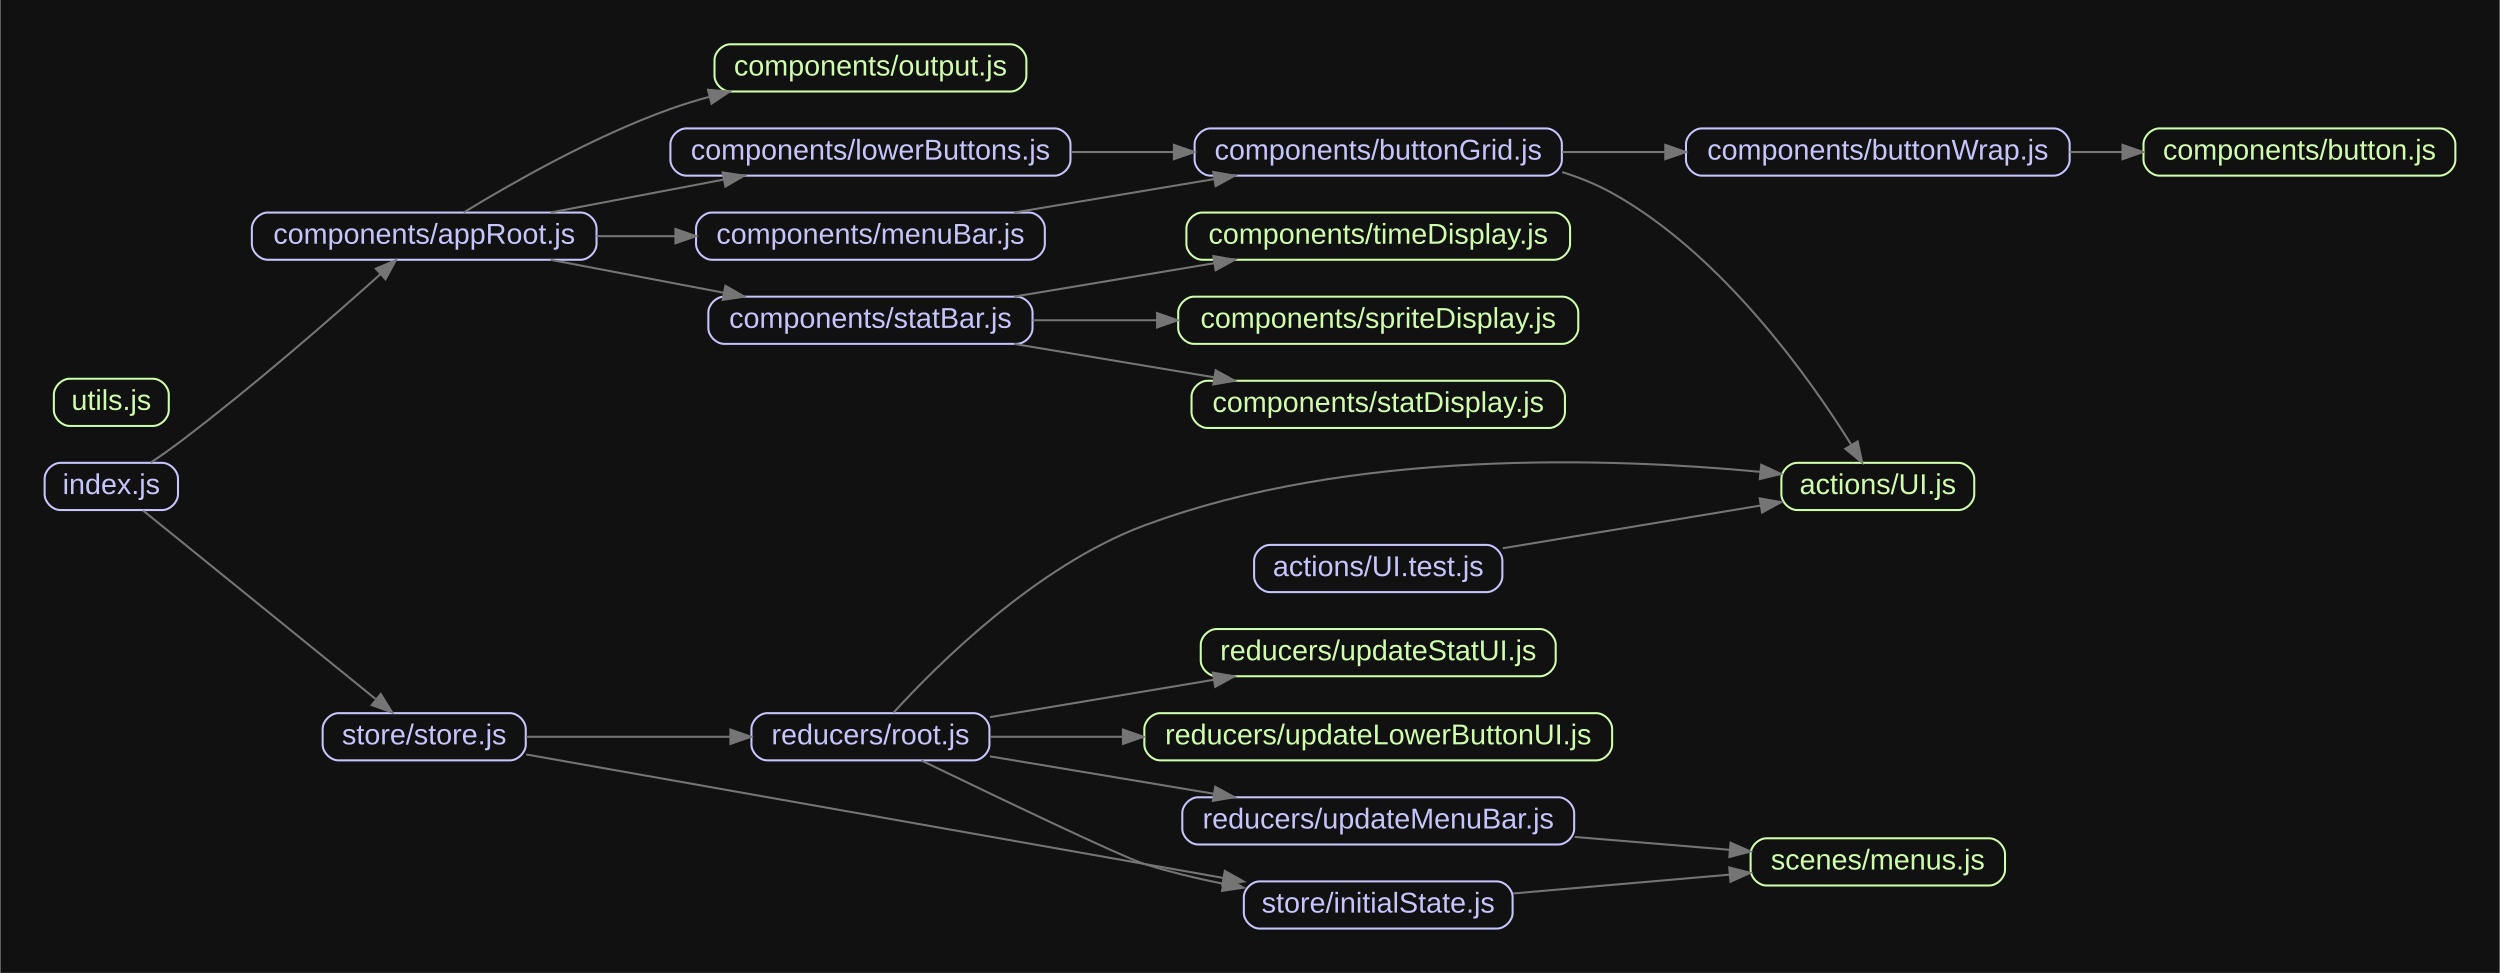
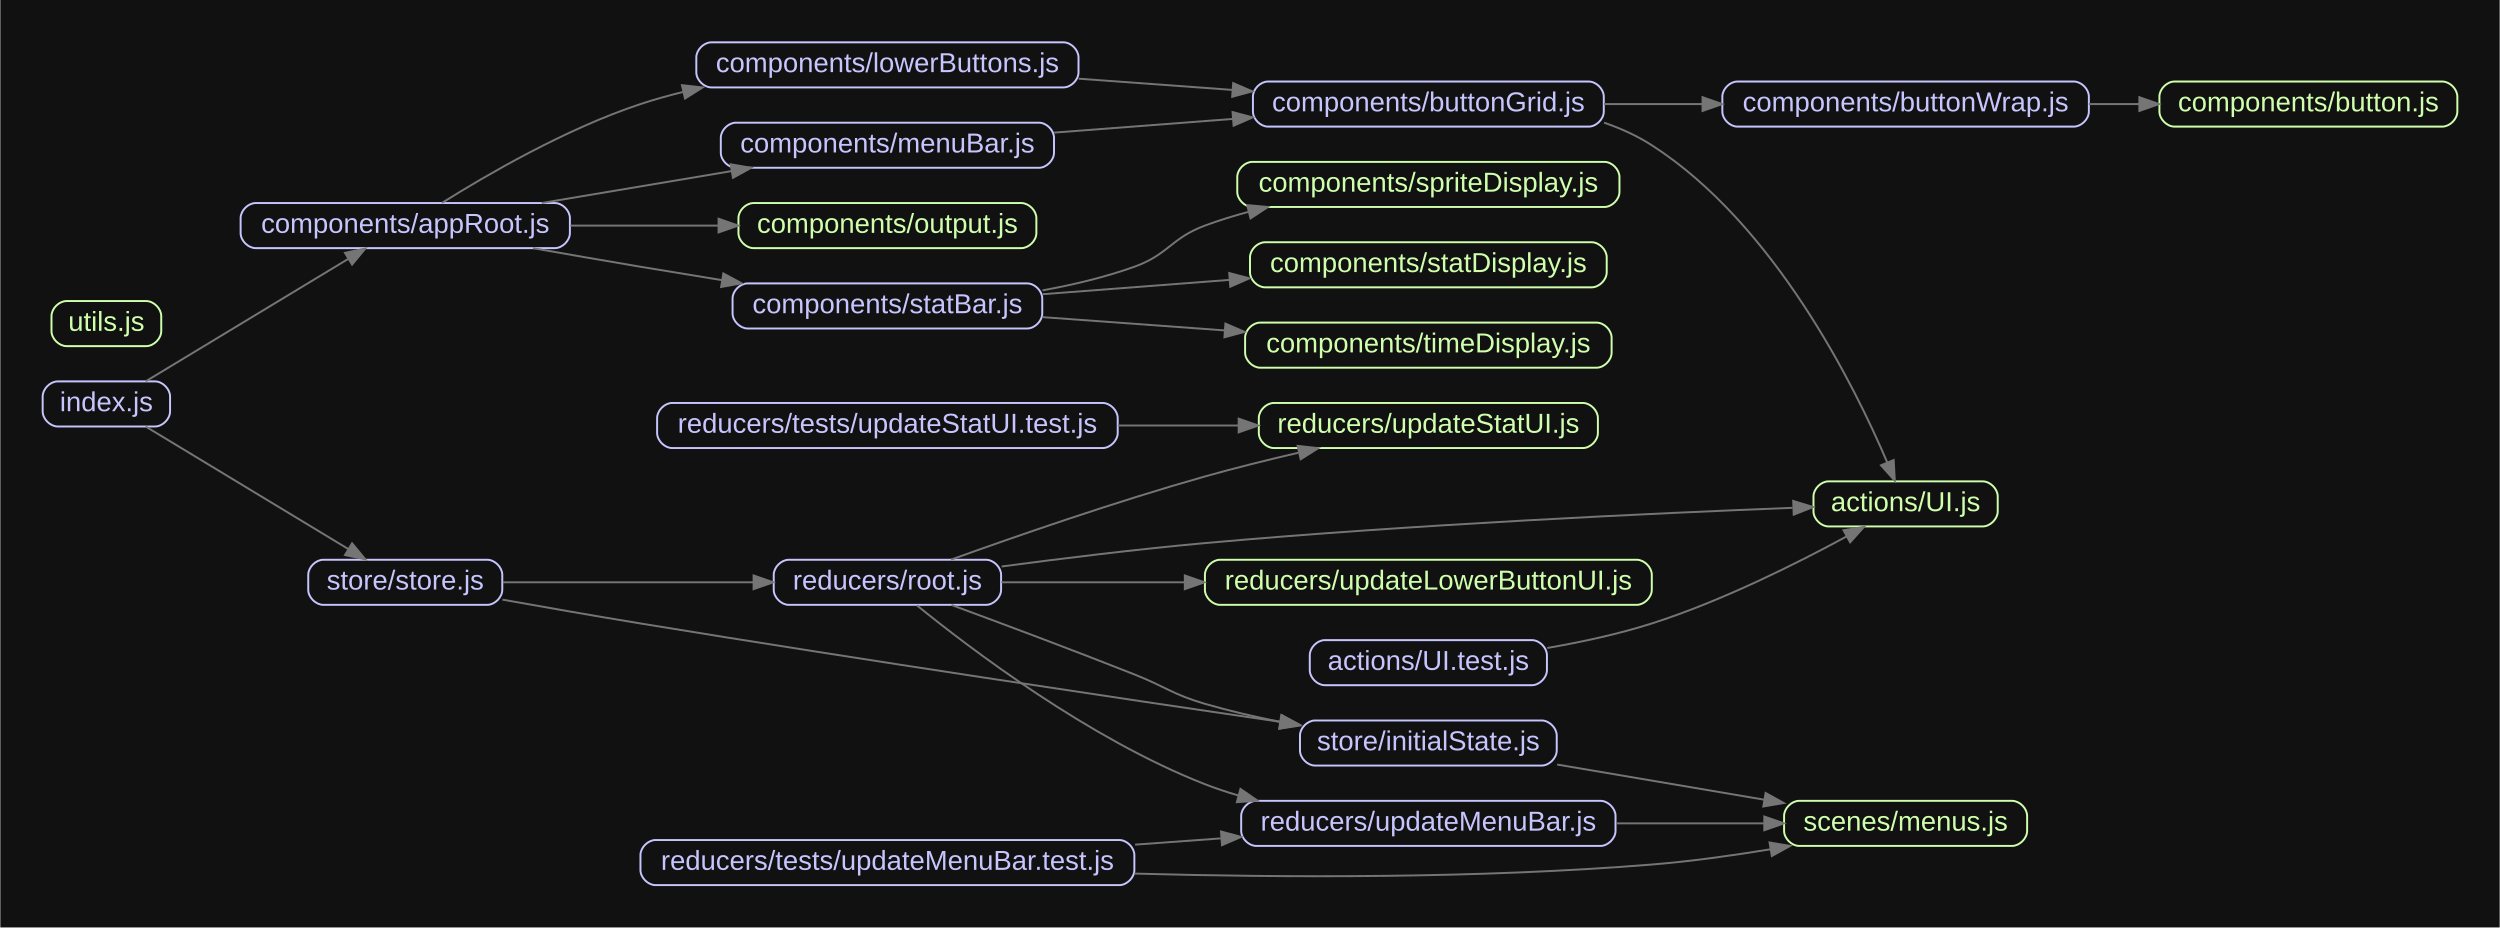
- <svg xmlns="http://www.w3.org/2000/svg" width="1218pt" height="474pt" viewBox="0.00 0.00 1218.20 474.20">
-   <g id="graph0" class="graph" transform="scale(1 1) rotate(0) translate(21.6 452.6)">
-     <polygon fill="#111111" stroke="none" points="-21.6,21.6 -21.6,-452.6 1196.6,-452.6 1196.6,21.6 -21.6,21.6" />
+ <svg xmlns="http://www.w3.org/2000/svg" width="1275pt" height="473pt" viewBox="0.00 0.00 1275.20 473.20">
+   <g id="graph0" class="graph" transform="scale(1 1) rotate(0) translate(21.6 451.6)">
+     <polygon fill="#111111" stroke="none" points="-21.6,21.6 -21.6,-451.6 1253.6,-451.6 1253.6,21.6 -21.6,21.6" />
    <g id="node1" class="node">
-       <path fill="none" stroke="#cfffac" d="M932.833,-227C932.833,-227 854.167,-227 854.167,-227 850.333,-227 846.5,-223.167 846.5,-219.333 846.5,-219.333 846.5,-211.667 846.5,-211.667 846.5,-207.833 850.333,-204 854.167,-204 854.167,-204 932.833,-204 932.833,-204 936.667,-204 940.5,-207.833 940.5,-211.667 940.5,-211.667 940.5,-219.333 940.5,-219.333 940.5,-223.167 936.667,-227 932.833,-227" />
-       <text text-anchor="middle" x="893.5" y="-211.8" font-family="Arial" font-size="14.00" fill="#cfffac">actions/UI.js</text>
+       <path fill="none" stroke="#cfffac" d="M989.833,-206C989.833,-206 911.167,-206 911.167,-206 907.333,-206 903.5,-202.167 903.5,-198.333 903.5,-198.333 903.5,-190.667 903.5,-190.667 903.5,-186.833 907.333,-183 911.167,-183 911.167,-183 989.833,-183 989.833,-183 993.667,-183 997.5,-186.833 997.5,-190.667 997.5,-190.667 997.5,-198.333 997.5,-198.333 997.5,-202.167 993.667,-206 989.833,-206" />
+       <text text-anchor="middle" x="950.5" y="-190.8" font-family="Arial" font-size="14.00" fill="#cfffac">actions/UI.js</text>
    </g>
    <g id="node2" class="node">
-       <path fill="none" stroke="#c6c5fe" d="M702.833,-187C702.833,-187 597.167,-187 597.167,-187 593.333,-187 589.5,-183.167 589.5,-179.333 589.5,-179.333 589.5,-171.667 589.5,-171.667 589.5,-167.833 593.333,-164 597.167,-164 597.167,-164 702.833,-164 702.833,-164 706.667,-164 710.5,-167.833 710.5,-171.667 710.5,-171.667 710.5,-179.333 710.5,-179.333 710.5,-183.167 706.667,-187 702.833,-187" />
-       <text text-anchor="middle" x="650" y="-171.8" font-family="Arial" font-size="14.00" fill="#c6c5fe">actions/UI.test.js</text>
+       <path fill="none" stroke="#c6c5fe" d="M759.833,-125C759.833,-125 654.167,-125 654.167,-125 650.333,-125 646.5,-121.167 646.5,-117.333 646.5,-117.333 646.5,-109.667 646.5,-109.667 646.5,-105.833 650.333,-102 654.167,-102 654.167,-102 759.833,-102 759.833,-102 763.667,-102 767.5,-105.833 767.5,-109.667 767.5,-109.667 767.5,-117.333 767.5,-117.333 767.5,-121.167 763.667,-125 759.833,-125" />
+       <text text-anchor="middle" x="707" y="-109.8" font-family="Arial" font-size="14.00" fill="#c6c5fe">actions/UI.test.js</text>
    </g>
    <g id="edge1" class="edge">
-       <path fill="none" stroke="#757575" d="M710.697,-185.388C748.999,-191.732 798.423,-199.918 836.069,-206.153" />
-       <polygon fill="#757575" stroke="#757575" points="835.918,-209.676 846.356,-207.857 837.062,-202.77 835.918,-209.676" />
+       <path fill="none" stroke="#757575" d="M767.667,-120.99C785.094,-123.998 804.015,-128.074 821,-133.5 856.617,-144.877 895.052,-164.134 920.513,-177.97" />
+       <polygon fill="#757575" stroke="#757575" points="918.83,-181.039 929.278,-182.798 922.207,-174.907 918.83,-181.039" />
    </g>
    <g id="node3" class="node">
-       <path fill="none" stroke="#c6c5fe" d="M261.333,-349C261.333,-349 108.667,-349 108.667,-349 104.833,-349 101,-345.167 101,-341.333 101,-341.333 101,-333.667 101,-333.667 101,-329.833 104.833,-326 108.667,-326 108.667,-326 261.333,-326 261.333,-326 265.167,-326 269,-329.833 269,-333.667 269,-333.667 269,-341.333 269,-341.333 269,-345.167 265.167,-349 261.333,-349" />
-       <text text-anchor="middle" x="185" y="-333.8" font-family="Arial" font-size="14.00" fill="#c6c5fe">components/appRoot.js</text>
+       <path fill="none" stroke="#c6c5fe" d="M261.333,-348C261.333,-348 108.667,-348 108.667,-348 104.833,-348 101,-344.167 101,-340.333 101,-340.333 101,-332.667 101,-332.667 101,-328.833 104.833,-325 108.667,-325 108.667,-325 261.333,-325 261.333,-325 265.167,-325 269,-328.833 269,-332.667 269,-332.667 269,-340.333 269,-340.333 269,-344.167 265.167,-348 261.333,-348" />
+       <text text-anchor="middle" x="185" y="-332.8" font-family="Arial" font-size="14.00" fill="#c6c5fe">components/appRoot.js</text>
    </g>
    <g id="node4" class="node">
-       <path fill="none" stroke="#c6c5fe" d="M492.333,-390C492.333,-390 312.667,-390 312.667,-390 308.833,-390 305,-386.167 305,-382.333 305,-382.333 305,-374.667 305,-374.667 305,-370.833 308.833,-367 312.667,-367 312.667,-367 492.333,-367 492.333,-367 496.167,-367 500,-370.833 500,-374.667 500,-374.667 500,-382.333 500,-382.333 500,-386.167 496.167,-390 492.333,-390" />
-       <text text-anchor="middle" x="402.5" y="-374.8" font-family="Arial" font-size="14.00" fill="#c6c5fe">components/lowerButtons.js</text>
+       <path fill="none" stroke="#c6c5fe" d="M520.833,-430C520.833,-430 341.167,-430 341.167,-430 337.333,-430 333.5,-426.167 333.5,-422.333 333.5,-422.333 333.5,-414.667 333.5,-414.667 333.5,-410.833 337.333,-407 341.167,-407 341.167,-407 520.833,-407 520.833,-407 524.667,-407 528.5,-410.833 528.5,-414.667 528.5,-414.667 528.5,-422.333 528.5,-422.333 528.5,-426.167 524.667,-430 520.833,-430" />
+       <text text-anchor="middle" x="431" y="-414.8" font-family="Arial" font-size="14.00" fill="#c6c5fe">components/lowerButtons.js</text>
    </g>
    <g id="edge2" class="edge">
-       <path fill="none" stroke="#757575" d="M246.602,-349.03C272.88,-354.029 303.817,-359.915 331.106,-365.107" />
-       <polygon fill="#757575" stroke="#757575" points="330.502,-368.555 340.98,-366.986 331.81,-361.678 330.502,-368.555" />
+       <path fill="none" stroke="#757575" d="M203.742,-348.08C226.317,-362.254 266.959,-385.915 305,-398.5 312.036,-400.828 319.388,-402.889 326.85,-404.714" />
+       <polygon fill="#757575" stroke="#757575" points="326.175,-408.15 336.705,-406.98 327.743,-401.328 326.175,-408.15" />
    </g>
    <g id="node5" class="node">
-       <path fill="none" stroke="#c6c5fe" d="M479.833,-349C479.833,-349 325.167,-349 325.167,-349 321.333,-349 317.5,-345.167 317.5,-341.333 317.5,-341.333 317.5,-333.667 317.5,-333.667 317.5,-329.833 321.333,-326 325.167,-326 325.167,-326 479.833,-326 479.833,-326 483.667,-326 487.5,-329.833 487.5,-333.667 487.5,-333.667 487.5,-341.333 487.5,-341.333 487.5,-345.167 483.667,-349 479.833,-349" />
-       <text text-anchor="middle" x="402.5" y="-333.8" font-family="Arial" font-size="14.00" fill="#c6c5fe">components/menuBar.js</text>
+       <path fill="none" stroke="#c6c5fe" d="M508.333,-389C508.333,-389 353.667,-389 353.667,-389 349.833,-389 346,-385.167 346,-381.333 346,-381.333 346,-373.667 346,-373.667 346,-369.833 349.833,-366 353.667,-366 353.667,-366 508.333,-366 508.333,-366 512.167,-366 516,-369.833 516,-373.667 516,-373.667 516,-381.333 516,-381.333 516,-385.167 512.167,-389 508.333,-389" />
+       <text text-anchor="middle" x="431" y="-373.8" font-family="Arial" font-size="14.00" fill="#c6c5fe">components/menuBar.js</text>
    </g>
    <g id="edge3" class="edge">
-       <path fill="none" stroke="#757575" d="M269.01,-337.5C281.546,-337.5 294.556,-337.5 307.307,-337.5" />
-       <polygon fill="#757575" stroke="#757575" points="307.465,-341 317.465,-337.5 307.465,-334 307.465,-341" />
+       <path fill="none" stroke="#757575" d="M254.617,-348.03C284.761,-353.095 320.321,-359.07 351.514,-364.312" />
+       <polygon fill="#757575" stroke="#757575" points="351.034,-367.78 361.476,-365.986 352.194,-360.877 351.034,-367.78" />
    </g>
    <g id="node6" class="node">
-       <path fill="none" stroke="#cfffac" d="M470.833,-431C470.833,-431 334.167,-431 334.167,-431 330.333,-431 326.5,-427.167 326.5,-423.333 326.5,-423.333 326.5,-415.667 326.5,-415.667 326.5,-411.833 330.333,-408 334.167,-408 334.167,-408 470.833,-408 470.833,-408 474.667,-408 478.5,-411.833 478.5,-415.667 478.5,-415.667 478.5,-423.333 478.5,-423.333 478.5,-427.167 474.667,-431 470.833,-431" />
-       <text text-anchor="middle" x="402.5" y="-415.8" font-family="Arial" font-size="14.00" fill="#cfffac">components/output.js</text>
+       <path fill="none" stroke="#cfffac" d="M499.333,-348C499.333,-348 362.667,-348 362.667,-348 358.833,-348 355,-344.167 355,-340.333 355,-340.333 355,-332.667 355,-332.667 355,-328.833 358.833,-325 362.667,-325 362.667,-325 499.333,-325 499.333,-325 503.167,-325 507,-328.833 507,-332.667 507,-332.667 507,-340.333 507,-340.333 507,-344.167 503.167,-348 499.333,-348" />
+       <text text-anchor="middle" x="431" y="-332.8" font-family="Arial" font-size="14.00" fill="#cfffac">components/output.js</text>
    </g>
    <g id="edge4" class="edge">
-       <path fill="none" stroke="#757575" d="M204.235,-349.044C226.986,-362.957 267.476,-386.128 305,-399.5 311.029,-401.648 317.356,-403.596 323.766,-405.356" />
-       <polygon fill="#757575" stroke="#757575" points="323.317,-408.855 333.875,-407.968 325.069,-402.077 323.317,-408.855" />
+       <path fill="none" stroke="#757575" d="M269.289,-336.5C293.569,-336.5 320.132,-336.5 344.544,-336.5" />
+       <polygon fill="#757575" stroke="#757575" points="344.862,-340 354.862,-336.5 344.862,-333 344.862,-340" />
    </g>
    <g id="node7" class="node">
-       <path fill="none" stroke="#c6c5fe" d="M473.833,-308C473.833,-308 331.167,-308 331.167,-308 327.333,-308 323.5,-304.167 323.5,-300.333 323.5,-300.333 323.5,-292.667 323.5,-292.667 323.5,-288.833 327.333,-285 331.167,-285 331.167,-285 473.833,-285 473.833,-285 477.667,-285 481.5,-288.833 481.5,-292.667 481.5,-292.667 481.5,-300.333 481.5,-300.333 481.5,-304.167 477.667,-308 473.833,-308" />
-       <text text-anchor="middle" x="402.5" y="-292.8" font-family="Arial" font-size="14.00" fill="#c6c5fe">components/statBar.js</text>
+       <path fill="none" stroke="#c6c5fe" d="M502.333,-307C502.333,-307 359.667,-307 359.667,-307 355.833,-307 352,-303.167 352,-299.333 352,-299.333 352,-291.667 352,-291.667 352,-287.833 355.833,-284 359.667,-284 359.667,-284 502.333,-284 502.333,-284 506.167,-284 510,-287.833 510,-291.667 510,-291.667 510,-299.333 510,-299.333 510,-303.167 506.167,-307 502.333,-307" />
+       <text text-anchor="middle" x="431" y="-291.8" font-family="Arial" font-size="14.00" fill="#c6c5fe">components/statBar.js</text>
    </g>
    <g id="edge5" class="edge">
-       <path fill="none" stroke="#757575" d="M246.602,-325.97C272.88,-320.971 303.817,-315.085 331.106,-309.893" />
-       <polygon fill="#757575" stroke="#757575" points="331.81,-313.322 340.98,-308.014 330.502,-306.445 331.81,-313.322" />
+       <path fill="none" stroke="#757575" d="M250.197,-324.977C267.941,-321.845 287.208,-318.493 305,-315.5 318.429,-313.241 332.68,-310.904 346.568,-308.659" />
+       <polygon fill="#757575" stroke="#757575" points="347.284,-312.089 356.6,-307.043 346.171,-305.178 347.284,-312.089" />
    </g>
    <g id="node9" class="node">
-       <path fill="none" stroke="#c6c5fe" d="M731.833,-390C731.833,-390 568.167,-390 568.167,-390 564.333,-390 560.5,-386.167 560.5,-382.333 560.5,-382.333 560.5,-374.667 560.5,-374.667 560.5,-370.833 564.333,-367 568.167,-367 568.167,-367 731.833,-367 731.833,-367 735.667,-367 739.5,-370.833 739.5,-374.667 739.5,-374.667 739.5,-382.333 739.5,-382.333 739.5,-386.167 735.667,-390 731.833,-390" />
-       <text text-anchor="middle" x="650" y="-374.8" font-family="Arial" font-size="14.00" fill="#c6c5fe">components/buttonGrid.js</text>
+       <path fill="none" stroke="#c6c5fe" d="M788.833,-410C788.833,-410 625.167,-410 625.167,-410 621.333,-410 617.5,-406.167 617.5,-402.333 617.5,-402.333 617.5,-394.667 617.5,-394.667 617.5,-390.833 621.333,-387 625.167,-387 625.167,-387 788.833,-387 788.833,-387 792.667,-387 796.5,-390.833 796.5,-394.667 796.5,-394.667 796.5,-402.333 796.5,-402.333 796.5,-406.167 792.667,-410 788.833,-410" />
+       <text text-anchor="middle" x="707" y="-394.8" font-family="Arial" font-size="14.00" fill="#c6c5fe">components/buttonGrid.js</text>
    </g>
    <g id="edge9" class="edge">
-       <path fill="none" stroke="#757575" d="M500.176,-378.5C516.621,-378.5 533.721,-378.5 550.22,-378.5" />
-       <polygon fill="#757575" stroke="#757575" points="550.404,-382 560.404,-378.5 550.404,-375 550.404,-382" />
+       <path fill="none" stroke="#757575" d="M528.602,-411.449C554.038,-409.592 581.514,-407.587 607.07,-405.721" />
+       <polygon fill="#757575" stroke="#757575" points="607.418,-409.205 617.136,-404.986 606.908,-402.224 607.418,-409.205" />
    </g>
    <g id="edge10" class="edge">
-       <path fill="none" stroke="#757575" d="M472.539,-349.03C502.868,-354.095 538.647,-360.07 570.032,-365.312" />
-       <polygon fill="#757575" stroke="#757575" points="569.615,-368.791 580.054,-366.986 570.768,-361.886 569.615,-368.791" />
+       <path fill="none" stroke="#757575" d="M516.071,-383.943C544.903,-386.153 577.432,-388.646 607.315,-390.937" />
+       <polygon fill="#757575" stroke="#757575" points="607.1,-394.43 617.339,-391.705 607.635,-387.451 607.1,-394.43" />
    </g>
    <g id="node11" class="node">
-       <path fill="none" stroke="#cfffac" d="M739.833,-308C739.833,-308 560.167,-308 560.167,-308 556.333,-308 552.5,-304.167 552.5,-300.333 552.5,-300.333 552.5,-292.667 552.5,-292.667 552.5,-288.833 556.333,-285 560.167,-285 560.167,-285 739.833,-285 739.833,-285 743.667,-285 747.5,-288.833 747.5,-292.667 747.5,-292.667 747.5,-300.333 747.5,-300.333 747.5,-304.167 743.667,-308 739.833,-308" />
-       <text text-anchor="middle" x="650" y="-292.8" font-family="Arial" font-size="14.00" fill="#cfffac">components/spriteDisplay.js</text>
+       <path fill="none" stroke="#cfffac" d="M796.833,-369C796.833,-369 617.167,-369 617.167,-369 613.333,-369 609.5,-365.167 609.5,-361.333 609.5,-361.333 609.5,-353.667 609.5,-353.667 609.5,-349.833 613.333,-346 617.167,-346 617.167,-346 796.833,-346 796.833,-346 800.667,-346 804.5,-349.833 804.5,-353.667 804.5,-353.667 804.5,-361.333 804.5,-361.333 804.5,-365.167 800.667,-369 796.833,-369" />
+       <text text-anchor="middle" x="707" y="-353.8" font-family="Arial" font-size="14.00" fill="#cfffac">components/spriteDisplay.js</text>
    </g>
    <g id="edge11" class="edge">
-       <path fill="none" stroke="#757575" d="M481.515,-296.5C500.733,-296.5 521.645,-296.5 541.972,-296.5" />
-       <polygon fill="#757575" stroke="#757575" points="542.214,-300 552.214,-296.5 542.214,-293 542.214,-300" />
+       <path fill="none" stroke="#757575" d="M510.138,-303.448C525.921,-306.315 542.203,-310.21 557,-315.5 574.442,-321.736 575.638,-330.046 593,-336.5 600.167,-339.164 607.721,-341.502 615.384,-343.55" />
+       <polygon fill="#757575" stroke="#757575" points="614.578,-346.956 625.129,-345.993 616.281,-340.166 614.578,-346.956" />
    </g>
    <g id="node12" class="node">
-       <path fill="none" stroke="#cfffac" d="M733.333,-267C733.333,-267 566.667,-267 566.667,-267 562.833,-267 559,-263.167 559,-259.333 559,-259.333 559,-251.667 559,-251.667 559,-247.833 562.833,-244 566.667,-244 566.667,-244 733.333,-244 733.333,-244 737.167,-244 741,-247.833 741,-251.667 741,-251.667 741,-259.333 741,-259.333 741,-263.167 737.167,-267 733.333,-267" />
-       <text text-anchor="middle" x="650" y="-251.8" font-family="Arial" font-size="14.00" fill="#cfffac">components/statDisplay.js</text>
+       <path fill="none" stroke="#cfffac" d="M790.333,-328C790.333,-328 623.667,-328 623.667,-328 619.833,-328 616,-324.167 616,-320.333 616,-320.333 616,-312.667 616,-312.667 616,-308.833 619.833,-305 623.667,-305 623.667,-305 790.333,-305 790.333,-305 794.167,-305 798,-308.833 798,-312.667 798,-312.667 798,-320.333 798,-320.333 798,-324.167 794.167,-328 790.333,-328" />
+       <text text-anchor="middle" x="707" y="-312.8" font-family="Arial" font-size="14.00" fill="#cfffac">components/statDisplay.js</text>
    </g>
    <g id="edge12" class="edge">
-       <path fill="none" stroke="#757575" d="M472.539,-284.97C502.868,-279.905 538.647,-273.93 570.032,-268.688" />
-       <polygon fill="#757575" stroke="#757575" points="570.768,-272.114 580.054,-267.014 569.615,-265.209 570.768,-272.114" />
+       <path fill="none" stroke="#757575" d="M510.151,-301.49C539.839,-303.765 574.079,-306.389 605.544,-308.801" />
+       <polygon fill="#757575" stroke="#757575" points="605.415,-312.301 615.653,-309.576 605.95,-305.322 605.415,-312.301" />
    </g>
    <g id="node13" class="node">
-       <path fill="none" stroke="#cfffac" d="M735.833,-349C735.833,-349 564.167,-349 564.167,-349 560.333,-349 556.5,-345.167 556.5,-341.333 556.5,-341.333 556.5,-333.667 556.5,-333.667 556.5,-329.833 560.333,-326 564.167,-326 564.167,-326 735.833,-326 735.833,-326 739.667,-326 743.5,-329.833 743.5,-333.667 743.5,-333.667 743.5,-341.333 743.5,-341.333 743.5,-345.167 739.667,-349 735.833,-349" />
-       <text text-anchor="middle" x="650" y="-333.8" font-family="Arial" font-size="14.00" fill="#cfffac">components/timeDisplay.js</text>
+       <path fill="none" stroke="#cfffac" d="M792.833,-287C792.833,-287 621.167,-287 621.167,-287 617.333,-287 613.5,-283.167 613.5,-279.333 613.5,-279.333 613.5,-271.667 613.5,-271.667 613.5,-267.833 617.333,-264 621.167,-264 621.167,-264 792.833,-264 792.833,-264 796.667,-264 800.5,-267.833 800.5,-271.667 800.5,-271.667 800.5,-279.333 800.5,-279.333 800.5,-283.167 796.667,-287 792.833,-287" />
+       <text text-anchor="middle" x="707" y="-271.8" font-family="Arial" font-size="14.00" fill="#cfffac">components/timeDisplay.js</text>
    </g>
    <g id="edge13" class="edge">
-       <path fill="none" stroke="#757575" d="M472.539,-308.03C502.868,-313.095 538.647,-319.07 570.032,-324.312" />
-       <polygon fill="#757575" stroke="#757575" points="569.615,-327.791 580.054,-325.986 570.768,-320.886 569.615,-327.791" />
+       <path fill="none" stroke="#757575" d="M510.151,-289.796C539,-287.69 572.147,-285.27 602.87,-283.028" />
+       <polygon fill="#757575" stroke="#757575" points="603.467,-286.494 613.186,-282.275 602.958,-279.512 603.467,-286.494" />
    </g>
    <g id="node8" class="node">
-       <path fill="none" stroke="#cfffac" d="M1167.33,-390C1167.33,-390 1030.67,-390 1030.67,-390 1026.83,-390 1023,-386.167 1023,-382.333 1023,-382.333 1023,-374.667 1023,-374.667 1023,-370.833 1026.83,-367 1030.67,-367 1030.67,-367 1167.33,-367 1167.33,-367 1171.17,-367 1175,-370.833 1175,-374.667 1175,-374.667 1175,-382.333 1175,-382.333 1175,-386.167 1171.17,-390 1167.33,-390" />
-       <text text-anchor="middle" x="1099" y="-374.8" font-family="Arial" font-size="14.00" fill="#cfffac">components/button.js</text>
+       <path fill="none" stroke="#cfffac" d="M1224.33,-410C1224.33,-410 1087.67,-410 1087.67,-410 1083.83,-410 1080,-406.167 1080,-402.333 1080,-402.333 1080,-394.667 1080,-394.667 1080,-390.833 1083.83,-387 1087.67,-387 1087.67,-387 1224.33,-387 1224.33,-387 1228.17,-387 1232,-390.833 1232,-394.667 1232,-394.667 1232,-402.333 1232,-402.333 1232,-406.167 1228.17,-410 1224.33,-410" />
+       <text text-anchor="middle" x="1156" y="-394.8" font-family="Arial" font-size="14.00" fill="#cfffac">components/button.js</text>
    </g>
    <g id="edge6" class="edge">
-       <path fill="none" stroke="#757575" d="M739.66,-368.734C748.159,-366.063 756.424,-362.708 764,-358.5 817.68,-328.687 860.569,-267.874 880.455,-236.012" />
-       <polygon fill="#757575" stroke="#757575" points="883.658,-237.48 885.874,-227.12 877.681,-233.837 883.658,-237.48" />
+       <path fill="none" stroke="#757575" d="M796.648,-389.013C805.243,-386.067 813.53,-382.3 821,-377.5 883.658,-337.234 924.572,-254.539 941.142,-215.626" />
+       <polygon fill="#757575" stroke="#757575" points="944.409,-216.883 944.999,-206.305 937.941,-214.207 944.409,-216.883" />
    </g>
    <g id="node10" class="node">
-       <path fill="none" stroke="#c6c5fe" d="M979.333,-390C979.333,-390 807.667,-390 807.667,-390 803.833,-390 800,-386.167 800,-382.333 800,-382.333 800,-374.667 800,-374.667 800,-370.833 803.833,-367 807.667,-367 807.667,-367 979.333,-367 979.333,-367 983.167,-367 987,-370.833 987,-374.667 987,-374.667 987,-382.333 987,-382.333 987,-386.167 983.167,-390 979.333,-390" />
-       <text text-anchor="middle" x="893.5" y="-374.8" font-family="Arial" font-size="14.00" fill="#c6c5fe">components/buttonWrap.js</text>
+       <path fill="none" stroke="#c6c5fe" d="M1036.33,-410C1036.33,-410 864.667,-410 864.667,-410 860.833,-410 857,-406.167 857,-402.333 857,-402.333 857,-394.667 857,-394.667 857,-390.833 860.833,-387 864.667,-387 864.667,-387 1036.33,-387 1036.33,-387 1040.17,-387 1044,-390.833 1044,-394.667 1044,-394.667 1044,-402.333 1044,-402.333 1044,-406.167 1040.17,-410 1036.33,-410" />
+       <text text-anchor="middle" x="950.5" y="-394.8" font-family="Arial" font-size="14.00" fill="#c6c5fe">components/buttonWrap.js</text>
    </g>
    <g id="edge7" class="edge">
-       <path fill="none" stroke="#757575" d="M739.554,-378.5C755.83,-378.5 772.948,-378.5 789.603,-378.5" />
-       <polygon fill="#757575" stroke="#757575" points="789.901,-382 799.901,-378.5 789.901,-375 789.901,-382" />
+       <path fill="none" stroke="#757575" d="M796.554,-398.5C812.83,-398.5 829.948,-398.5 846.603,-398.5" />
+       <polygon fill="#757575" stroke="#757575" points="846.901,-402 856.901,-398.5 846.901,-395 846.901,-402" />
    </g>
    <g id="edge8" class="edge">
-       <path fill="none" stroke="#757575" d="M987.02,-378.5C995.53,-378.5 1004.13,-378.5 1012.57,-378.5" />
-       <polygon fill="#757575" stroke="#757575" points="1012.77,-382 1022.77,-378.5 1012.77,-375 1012.77,-382" />
+       <path fill="none" stroke="#757575" d="M1044.02,-398.5C1052.53,-398.5 1061.13,-398.5 1069.57,-398.5" />
+       <polygon fill="#757575" stroke="#757575" points="1069.77,-402 1079.77,-398.5 1069.77,-395 1069.77,-402" />
    </g>
    <g id="node14" class="node">
-       <path fill="none" stroke="#c6c5fe" d="M57.333,-227C57.333,-227 7.667,-227 7.667,-227 3.833,-227 0,-223.167 0,-219.333 0,-219.333 0,-211.667 0,-211.667 0,-207.833 3.833,-204 7.667,-204 7.667,-204 57.333,-204 57.333,-204 61.167,-204 65,-207.833 65,-211.667 65,-211.667 65,-219.333 65,-219.333 65,-223.167 61.167,-227 57.333,-227" />
-       <text text-anchor="middle" x="32.5" y="-211.8" font-family="Arial" font-size="14.00" fill="#c6c5fe">index.js</text>
+       <path fill="none" stroke="#c6c5fe" d="M57.333,-257C57.333,-257 7.667,-257 7.667,-257 3.833,-257 0,-253.167 0,-249.333 0,-249.333 0,-241.667 0,-241.667 0,-237.833 3.833,-234 7.667,-234 7.667,-234 57.333,-234 57.333,-234 61.167,-234 65,-237.833 65,-241.667 65,-241.667 65,-249.333 65,-249.333 65,-253.167 61.167,-257 57.333,-257" />
+       <text text-anchor="middle" x="32.5" y="-241.8" font-family="Arial" font-size="14.00" fill="#c6c5fe">index.js</text>
    </g>
    <g id="edge14" class="edge">
-       <path fill="none" stroke="#757575" d="M51.74,-227.142C56.15,-230.098 60.801,-233.335 65,-236.5 101.004,-263.637 140.475,-298.164 163.698,-319.011" />
-       <polygon fill="#757575" stroke="#757575" points="161.432,-321.681 171.202,-325.78 166.12,-316.483 161.432,-321.681" />
+       <path fill="none" stroke="#757575" d="M52.561,-257.025C78.653,-272.802 125.685,-301.24 155.843,-319.475" />
+       <polygon fill="#757575" stroke="#757575" points="154.25,-322.602 164.618,-324.781 157.872,-316.612 154.25,-322.602" />
    </g>
    <g id="node15" class="node">
-       <path fill="none" stroke="#c6c5fe" d="M226.833,-105C226.833,-105 143.167,-105 143.167,-105 139.333,-105 135.5,-101.167 135.5,-97.333 135.5,-97.333 135.5,-89.667 135.5,-89.667 135.5,-85.833 139.333,-82 143.167,-82 143.167,-82 226.833,-82 226.833,-82 230.667,-82 234.5,-85.833 234.5,-89.667 234.5,-89.667 234.5,-97.333 234.5,-97.333 234.5,-101.167 230.667,-105 226.833,-105" />
-       <text text-anchor="middle" x="185" y="-89.8" font-family="Arial" font-size="14.00" fill="#c6c5fe">store/store.js</text>
+       <path fill="none" stroke="#c6c5fe" d="M226.833,-166C226.833,-166 143.167,-166 143.167,-166 139.333,-166 135.5,-162.167 135.5,-158.333 135.5,-158.333 135.5,-150.667 135.5,-150.667 135.5,-146.833 139.333,-143 143.167,-143 143.167,-143 226.833,-143 226.833,-143 230.667,-143 234.5,-146.833 234.5,-150.667 234.5,-150.667 234.5,-158.333 234.5,-158.333 234.5,-162.167 230.667,-166 226.833,-166" />
+       <text text-anchor="middle" x="185" y="-150.8" font-family="Arial" font-size="14.00" fill="#c6c5fe">store/store.js</text>
    </g>
    <g id="edge15" class="edge">
-       <path fill="none" stroke="#757575" d="M47.931,-203.802C74.158,-182.541 129.826,-137.415 161.224,-111.963" />
-       <polygon fill="#757575" stroke="#757575" points="163.828,-114.358 169.392,-105.342 159.42,-108.92 163.828,-114.358" />
+       <path fill="none" stroke="#757575" d="M52.561,-233.975C78.653,-218.198 125.685,-189.76 155.843,-171.525" />
+       <polygon fill="#757575" stroke="#757575" points="157.872,-174.388 164.618,-166.219 154.25,-168.398 157.872,-174.388" />
    </g>
    <g id="node16" class="node">
-       <path fill="none" stroke="#c6c5fe" d="M452.833,-105C452.833,-105 352.167,-105 352.167,-105 348.333,-105 344.5,-101.167 344.5,-97.333 344.5,-97.333 344.5,-89.667 344.5,-89.667 344.5,-85.833 348.333,-82 352.167,-82 352.167,-82 452.833,-82 452.833,-82 456.667,-82 460.5,-85.833 460.5,-89.667 460.5,-89.667 460.5,-97.333 460.5,-97.333 460.5,-101.167 456.667,-105 452.833,-105" />
-       <text text-anchor="middle" x="402.5" y="-89.8" font-family="Arial" font-size="14.00" fill="#c6c5fe">reducers/root.js</text>
+       <path fill="none" stroke="#c6c5fe" d="M481.333,-166C481.333,-166 380.667,-166 380.667,-166 376.833,-166 373,-162.167 373,-158.333 373,-158.333 373,-150.667 373,-150.667 373,-146.833 376.833,-143 380.667,-143 380.667,-143 481.333,-143 481.333,-143 485.167,-143 489,-146.833 489,-150.667 489,-150.667 489,-158.333 489,-158.333 489,-162.167 485.167,-166 481.333,-166" />
+       <text text-anchor="middle" x="431" y="-150.8" font-family="Arial" font-size="14.00" fill="#c6c5fe">reducers/root.js</text>
+     </g>
+     <g id="edge26" class="edge">
+       <path fill="none" stroke="#757575" d="M234.791,-154.5C271.458,-154.5 322.127,-154.5 362.653,-154.5" />
+       <polygon fill="#757575" stroke="#757575" points="362.723,-158 372.723,-154.5 362.723,-151 362.723,-158" />
+     </g>
+     <g id="node20" class="node">
+       <path fill="none" stroke="#c6c5fe" d="M764.833,-84C764.833,-84 649.167,-84 649.167,-84 645.333,-84 641.5,-80.167 641.5,-76.333 641.5,-76.333 641.5,-68.667 641.5,-68.667 641.5,-64.833 645.333,-61 649.167,-61 649.167,-61 764.833,-61 764.833,-61 768.667,-61 772.5,-64.833 772.5,-68.667 772.5,-68.667 772.5,-76.333 772.5,-76.333 772.5,-80.167 768.667,-84 764.833,-84" />
+       <text text-anchor="middle" x="707" y="-68.8" font-family="Arial" font-size="14.00" fill="#c6c5fe">store/initialState.js</text>
+     </g>
+     <g id="edge27" class="edge">
+       <path fill="none" stroke="#757575" d="M234.59,-145.657C256.139,-141.804 281.814,-137.309 305,-133.5 418.617,-114.836 550.682,-95.129 631.282,-83.326" />
+       <polygon fill="#757575" stroke="#757575" points="631.947,-86.765 641.335,-81.855 630.934,-79.839 631.947,-86.765" />
+     </g>
+     <g id="edge16" class="edge">
+       <path fill="none" stroke="#757575" d="M489.275,-162.569C519.98,-166.654 558.495,-171.393 593,-174.5 698.705,-184.02 822.477,-189.752 892.87,-192.504" />
+       <polygon fill="#757575" stroke="#757575" points="893.152,-196.018 903.279,-192.905 893.421,-189.023 893.152,-196.018" />
+     </g>
+     <g id="node17" class="node">
+       <path fill="none" stroke="#cfffac" d="M813.333,-166C813.333,-166 600.667,-166 600.667,-166 596.833,-166 593,-162.167 593,-158.333 593,-158.333 593,-150.667 593,-150.667 593,-146.833 596.833,-143 600.667,-143 600.667,-143 813.333,-143 813.333,-143 817.167,-143 821,-146.833 821,-150.667 821,-150.667 821,-158.333 821,-158.333 821,-162.167 817.167,-166 813.333,-166" />
+       <text text-anchor="middle" x="707" y="-150.8" font-family="Arial" font-size="14.00" fill="#cfffac">reducers/updateLowerButtonUI.js</text>
+     </g>
+     <g id="edge17" class="edge">
+       <path fill="none" stroke="#757575" d="M489.106,-154.5C516.325,-154.5 550.011,-154.5 582.653,-154.5" />
+       <polygon fill="#757575" stroke="#757575" points="582.742,-158 592.742,-154.5 582.742,-151 582.742,-158" />
+     </g>
+     <g id="node18" class="node">
+       <path fill="none" stroke="#c6c5fe" d="M794.833,-43C794.833,-43 619.167,-43 619.167,-43 615.333,-43 611.5,-39.167 611.5,-35.333 611.5,-35.333 611.5,-27.667 611.5,-27.667 611.5,-23.833 615.333,-20 619.167,-20 619.167,-20 794.833,-20 794.833,-20 798.667,-20 802.5,-23.833 802.5,-27.667 802.5,-27.667 802.5,-35.333 802.5,-35.333 802.5,-39.167 798.667,-43 794.833,-43" />
+       <text text-anchor="middle" x="707" y="-27.8" font-family="Arial" font-size="14.00" fill="#c6c5fe">reducers/updateMenuBar.js</text>
+     </g>
+     <g id="edge18" class="edge">
+       <path fill="none" stroke="#757575" d="M446.028,-142.75C472.763,-121.021 533.652,-74.666 593,-51.5 598.469,-49.365 604.177,-47.457 609.995,-45.751" />
+       <polygon fill="#757575" stroke="#757575" points="611.137,-49.068 619.869,-43.067 609.301,-42.313 611.137,-49.068" />
+     </g>
+     <g id="node19" class="node">
+       <path fill="none" stroke="#cfffac" d="M785.833,-246C785.833,-246 628.167,-246 628.167,-246 624.333,-246 620.5,-242.167 620.5,-238.333 620.5,-238.333 620.5,-230.667 620.5,-230.667 620.5,-226.833 624.333,-223 628.167,-223 628.167,-223 785.833,-223 785.833,-223 789.667,-223 793.5,-226.833 793.5,-230.667 793.5,-230.667 793.5,-238.333 793.5,-238.333 793.5,-242.167 789.667,-246 785.833,-246" />
+       <text text-anchor="middle" x="707" y="-230.8" font-family="Arial" font-size="14.00" fill="#cfffac">reducers/updateStatUI.js</text>
+     </g>
+     <g id="edge19" class="edge">
+       <path fill="none" stroke="#757575" d="M463.486,-166.076C495.737,-177.692 547.458,-195.656 593,-208.5 608.337,-212.825 624.994,-216.962 640.688,-220.613" />
+       <polygon fill="#757575" stroke="#757575" points="640.309,-224.116 650.838,-222.939 641.873,-217.293 640.309,-224.116" />
+     </g>
+     <g id="edge20" class="edge">
+       <path fill="none" stroke="#757575" d="M463.713,-142.926C489.05,-133.595 525.422,-120.011 557,-107.5 573.115,-101.116 576.366,-97.373 593,-92.5 605.341,-88.885 618.642,-85.821 631.636,-83.26" />
+       <polygon fill="#757575" stroke="#757575" points="632.313,-86.695 641.49,-81.4 631.014,-79.816 632.313,-86.695" />
+     </g>
+     <g id="node22" class="node">
+       <path fill="none" stroke="#cfffac" d="M1004.83,-43C1004.83,-43 896.167,-43 896.167,-43 892.333,-43 888.5,-39.167 888.5,-35.333 888.5,-35.333 888.5,-27.667 888.5,-27.667 888.5,-23.833 892.333,-20 896.167,-20 896.167,-20 1004.83,-20 1004.83,-20 1008.67,-20 1012.5,-23.833 1012.5,-27.667 1012.5,-27.667 1012.5,-35.333 1012.5,-35.333 1012.5,-39.167 1008.67,-43 1004.83,-43" />
+       <text text-anchor="middle" x="950.5" y="-27.8" font-family="Arial" font-size="14.00" fill="#cfffac">scenes/menus.js</text>
+     </g>
+     <g id="edge24" class="edge">
+       <path fill="none" stroke="#757575" d="M802.754,-31.5C827.848,-31.5 854.514,-31.5 878.135,-31.5" />
+       <polygon fill="#757575" stroke="#757575" points="878.406,-35 888.406,-31.5 878.406,-28 878.406,-35" />
+     </g>
+     <g id="edge25" class="edge">
+       <path fill="none" stroke="#757575" d="M772.718,-61.513C805.259,-55.988 844.776,-49.279 878.188,-43.607" />
+       <polygon fill="#757575" stroke="#757575" points="879.074,-47.007 888.347,-41.882 877.902,-40.105 879.074,-47.007" />
+     </g>
+     <g id="node21" class="node">
+       <path fill="none" stroke="#c6c5fe" d="M549.333,-23C549.333,-23 312.667,-23 312.667,-23 308.833,-23 305,-19.167 305,-15.333 305,-15.333 305,-7.667 305,-7.667 305,-3.833 308.833,-0 312.667,-0 312.667,-0 549.333,-0 549.333,-0 553.167,-0 557,-3.833 557,-7.667 557,-7.667 557,-15.333 557,-15.333 557,-19.167 553.167,-23 549.333,-23" />
+       <text text-anchor="middle" x="431" y="-7.8" font-family="Arial" font-size="14.00" fill="#c6c5fe">reducers/tests/updateMenuBar.test.js</text>
+     </g>
+     <g id="edge21" class="edge">
+       <path fill="none" stroke="#757575" d="M557.373,-20.651C572,-21.719 586.806,-22.8 601.116,-23.844" />
+       <polygon fill="#757575" stroke="#757575" points="601.21,-27.36 611.439,-24.598 601.72,-20.379 601.21,-27.36" />
+     </g>
+     <g id="edge22" class="edge">
+       <path fill="none" stroke="#757575" d="M557.029,-5.886C633.405,-3.77 732.988,-3.356 821,-10.5 840.762,-12.104 862.067,-15.074 881.537,-18.286" />
+       <polygon fill="#757575" stroke="#757575" points="881.09,-21.76 891.534,-19.982 882.26,-14.858 881.09,-21.76" />
+     </g>
+     <g id="node23" class="node">
+       <path fill="none" stroke="#c6c5fe" d="M540.833,-246C540.833,-246 321.167,-246 321.167,-246 317.333,-246 313.5,-242.167 313.5,-238.333 313.5,-238.333 313.5,-230.667 313.5,-230.667 313.5,-226.833 317.333,-223 321.167,-223 321.167,-223 540.833,-223 540.833,-223 544.667,-223 548.5,-226.833 548.5,-230.667 548.5,-230.667 548.5,-238.333 548.5,-238.333 548.5,-242.167 544.667,-246 540.833,-246" />
+       <text text-anchor="middle" x="431" y="-230.8" font-family="Arial" font-size="14.00" fill="#c6c5fe">reducers/tests/updateStatUI.test.js</text>
    </g>
    <g id="edge23" class="edge">
-       <path fill="none" stroke="#757575" d="M234.631,-93.5C263.979,-93.5 301.803,-93.5 334.017,-93.5" />
-       <polygon fill="#757575" stroke="#757575" points="334.262,-97 344.262,-93.5 334.262,-90 334.262,-97" />
-     </g>
-     <g id="node20" class="node">
-       <path fill="none" stroke="#c6c5fe" d="M707.833,-23C707.833,-23 592.167,-23 592.167,-23 588.333,-23 584.5,-19.167 584.5,-15.333 584.5,-15.333 584.5,-7.667 584.5,-7.667 584.5,-3.833 588.333,-0 592.167,-0 592.167,-0 707.833,-0 707.833,-0 711.667,-0 715.5,-3.833 715.5,-7.667 715.5,-7.667 715.5,-15.333 715.5,-15.333 715.5,-19.167 711.667,-23 707.833,-23" />
-       <text text-anchor="middle" x="650" y="-7.8" font-family="Arial" font-size="14.00" fill="#c6c5fe">store/initialState.js</text>
-     </g>
-     <g id="edge24" class="edge">
-       <path fill="none" stroke="#757575" d="M234.693,-84.872C302.304,-72.892 428.447,-50.544 536,-31.5 548.384,-29.307 561.531,-26.98 574.312,-24.718" />
-       <polygon fill="#757575" stroke="#757575" points="575.226,-28.11 584.462,-22.921 574.005,-21.217 575.226,-28.11" />
-     </g>
-     <g id="edge16" class="edge">
-       <path fill="none" stroke="#757575" d="M413.732,-105.222C434.255,-127.781 483.04,-176.746 536,-196.5 636.46,-233.971 763.94,-229.476 836.048,-222.622" />
-       <polygon fill="#757575" stroke="#757575" points="836.674,-226.076 846.276,-221.598 835.977,-219.111 836.674,-226.076" />
-     </g>
-     <g id="node17" class="node">
-       <path fill="none" stroke="#cfffac" d="M756.333,-105C756.333,-105 543.667,-105 543.667,-105 539.833,-105 536,-101.167 536,-97.333 536,-97.333 536,-89.667 536,-89.667 536,-85.833 539.833,-82 543.667,-82 543.667,-82 756.333,-82 756.333,-82 760.167,-82 764,-85.833 764,-89.667 764,-89.667 764,-97.333 764,-97.333 764,-101.167 760.167,-105 756.333,-105" />
-       <text text-anchor="middle" x="650" y="-89.8" font-family="Arial" font-size="14.00" fill="#cfffac">reducers/updateLowerButtonUI.js</text>
-     </g>
-     <g id="edge17" class="edge">
-       <path fill="none" stroke="#757575" d="M460.749,-93.5C480.25,-93.5 502.869,-93.5 525.522,-93.5" />
-       <polygon fill="#757575" stroke="#757575" points="525.571,-97 535.571,-93.5 525.571,-90 525.571,-97" />
-     </g>
-     <g id="node18" class="node">
-       <path fill="none" stroke="#c6c5fe" d="M737.833,-64C737.833,-64 562.167,-64 562.167,-64 558.333,-64 554.5,-60.167 554.5,-56.333 554.5,-56.333 554.5,-48.667 554.5,-48.667 554.5,-44.833 558.333,-41 562.167,-41 562.167,-41 737.833,-41 737.833,-41 741.667,-41 745.5,-44.833 745.5,-48.667 745.5,-48.667 745.5,-56.333 745.5,-56.333 745.5,-60.167 741.667,-64 737.833,-64" />
-       <text text-anchor="middle" x="650" y="-48.8" font-family="Arial" font-size="14.00" fill="#c6c5fe">reducers/updateMenuBar.js</text>
-     </g>
-     <g id="edge18" class="edge">
-       <path fill="none" stroke="#757575" d="M460.749,-83.939C493.256,-78.51 534.43,-71.634 569.977,-65.697" />
-       <polygon fill="#757575" stroke="#757575" points="570.555,-69.149 579.842,-64.05 569.402,-62.245 570.555,-69.149" />
-     </g>
-     <g id="node19" class="node">
-       <path fill="none" stroke="#cfffac" d="M728.833,-146C728.833,-146 571.167,-146 571.167,-146 567.333,-146 563.5,-142.167 563.5,-138.333 563.5,-138.333 563.5,-130.667 563.5,-130.667 563.5,-126.833 567.333,-123 571.167,-123 571.167,-123 728.833,-123 728.833,-123 732.667,-123 736.5,-126.833 736.5,-130.667 736.5,-130.667 736.5,-138.333 736.5,-138.333 736.5,-142.167 732.667,-146 728.833,-146" />
-       <text text-anchor="middle" x="650" y="-130.8" font-family="Arial" font-size="14.00" fill="#cfffac">reducers/updateStatUI.js</text>
-     </g>
-     <g id="edge19" class="edge">
-       <path fill="none" stroke="#757575" d="M460.749,-103.061C493.256,-108.49 534.43,-115.366 569.977,-121.303" />
-       <polygon fill="#757575" stroke="#757575" points="569.402,-124.755 579.842,-122.95 570.555,-117.851 569.402,-124.755" />
-     </g>
-     <g id="edge20" class="edge">
-       <path fill="none" stroke="#757575" d="M427.263,-81.967C462.318,-65.016 524.952,-34.995 536,-31.5 548.261,-27.621 561.522,-24.427 574.501,-21.818" />
-       <polygon fill="#757575" stroke="#757575" points="575.184,-25.251 584.349,-19.936 573.87,-18.375 575.184,-25.251" />
-     </g>
-     <g id="node21" class="node">
-       <path fill="none" stroke="#cfffac" d="M947.833,-44C947.833,-44 839.167,-44 839.167,-44 835.333,-44 831.5,-40.167 831.5,-36.333 831.5,-36.333 831.5,-28.667 831.5,-28.667 831.5,-24.833 835.333,-21 839.167,-21 839.167,-21 947.833,-21 947.833,-21 951.667,-21 955.5,-24.833 955.5,-28.667 955.5,-28.667 955.5,-36.333 955.5,-36.333 955.5,-40.167 951.667,-44 947.833,-44" />
-       <text text-anchor="middle" x="893.5" y="-28.8" font-family="Arial" font-size="14.00" fill="#cfffac">scenes/menus.js</text>
-     </g>
-     <g id="edge21" class="edge">
-       <path fill="none" stroke="#757575" d="M745.754,-44.653C770.848,-42.575 797.514,-40.366 821.135,-38.41" />
-       <polygon fill="#757575" stroke="#757575" points="821.729,-41.873 831.406,-37.56 821.151,-34.897 821.729,-41.873" />
-     </g>
-     <g id="edge22" class="edge">
-       <path fill="none" stroke="#757575" d="M715.718,-17.128C748.259,-19.957 787.776,-23.393 821.188,-26.299" />
-       <polygon fill="#757575" stroke="#757575" points="821.082,-29.803 831.347,-27.182 821.688,-22.829 821.082,-29.803" />
-     </g>
-     <g id="node22" class="node">
-       <path fill="none" stroke="#cfffac" d="M52.833,-268C52.833,-268 12.167,-268 12.167,-268 8.333,-268 4.5,-264.167 4.5,-260.333 4.5,-260.333 4.5,-252.667 4.5,-252.667 4.5,-248.833 8.333,-245 12.167,-245 12.167,-245 52.833,-245 52.833,-245 56.667,-245 60.5,-248.833 60.5,-252.667 60.5,-252.667 60.5,-260.333 60.5,-260.333 60.5,-264.167 56.667,-268 52.833,-268" />
-       <text text-anchor="middle" x="32.5" y="-252.8" font-family="Arial" font-size="14.00" fill="#cfffac">utils.js</text>
+       <path fill="none" stroke="#757575" d="M548.598,-234.5C569.064,-234.5 590.151,-234.5 609.977,-234.5" />
+       <polygon fill="#757575" stroke="#757575" points="610.22,-238 620.22,-234.5 610.22,-231 610.22,-238" />
+     </g>
+     <g id="node24" class="node">
+       <path fill="none" stroke="#cfffac" d="M52.833,-298C52.833,-298 12.167,-298 12.167,-298 8.333,-298 4.5,-294.167 4.5,-290.333 4.5,-290.333 4.5,-282.667 4.5,-282.667 4.5,-278.833 8.333,-275 12.167,-275 12.167,-275 52.833,-275 52.833,-275 56.667,-275 60.5,-278.833 60.5,-282.667 60.5,-282.667 60.5,-290.333 60.5,-290.333 60.5,-294.167 56.667,-298 52.833,-298" />
+       <text text-anchor="middle" x="32.5" y="-282.8" font-family="Arial" font-size="14.00" fill="#cfffac">utils.js</text>
    </g>
  </g>
</svg>
